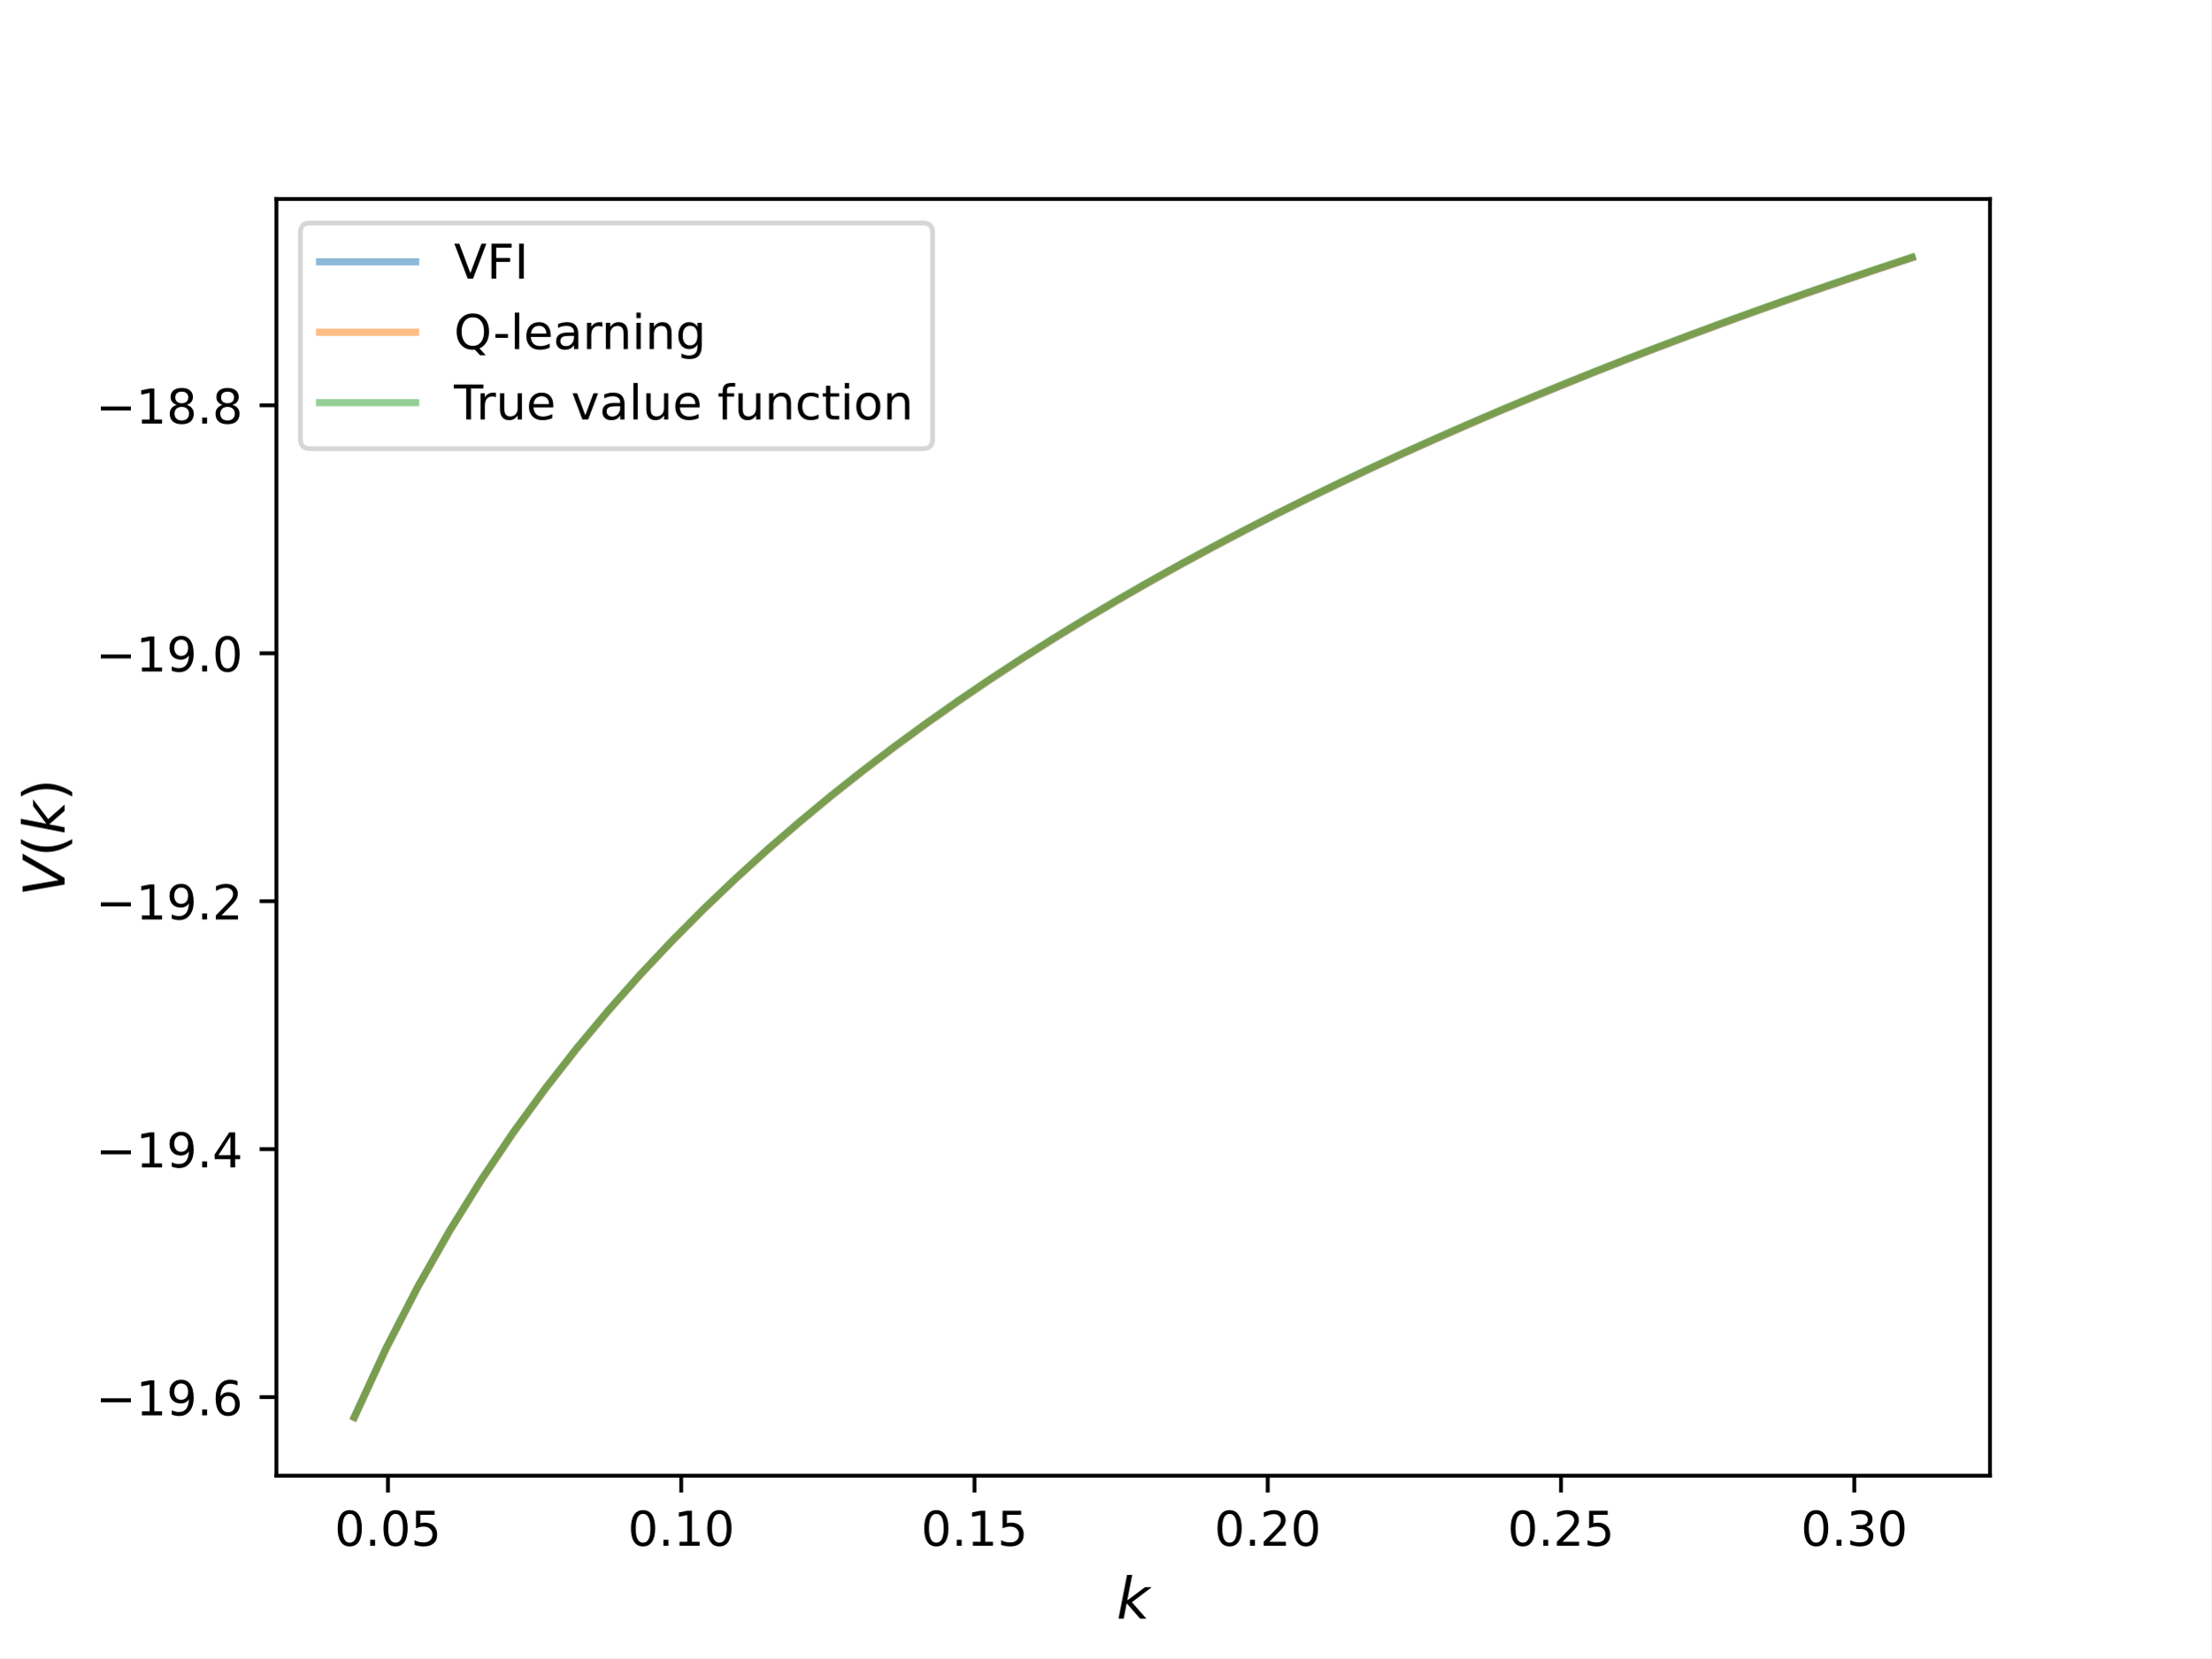
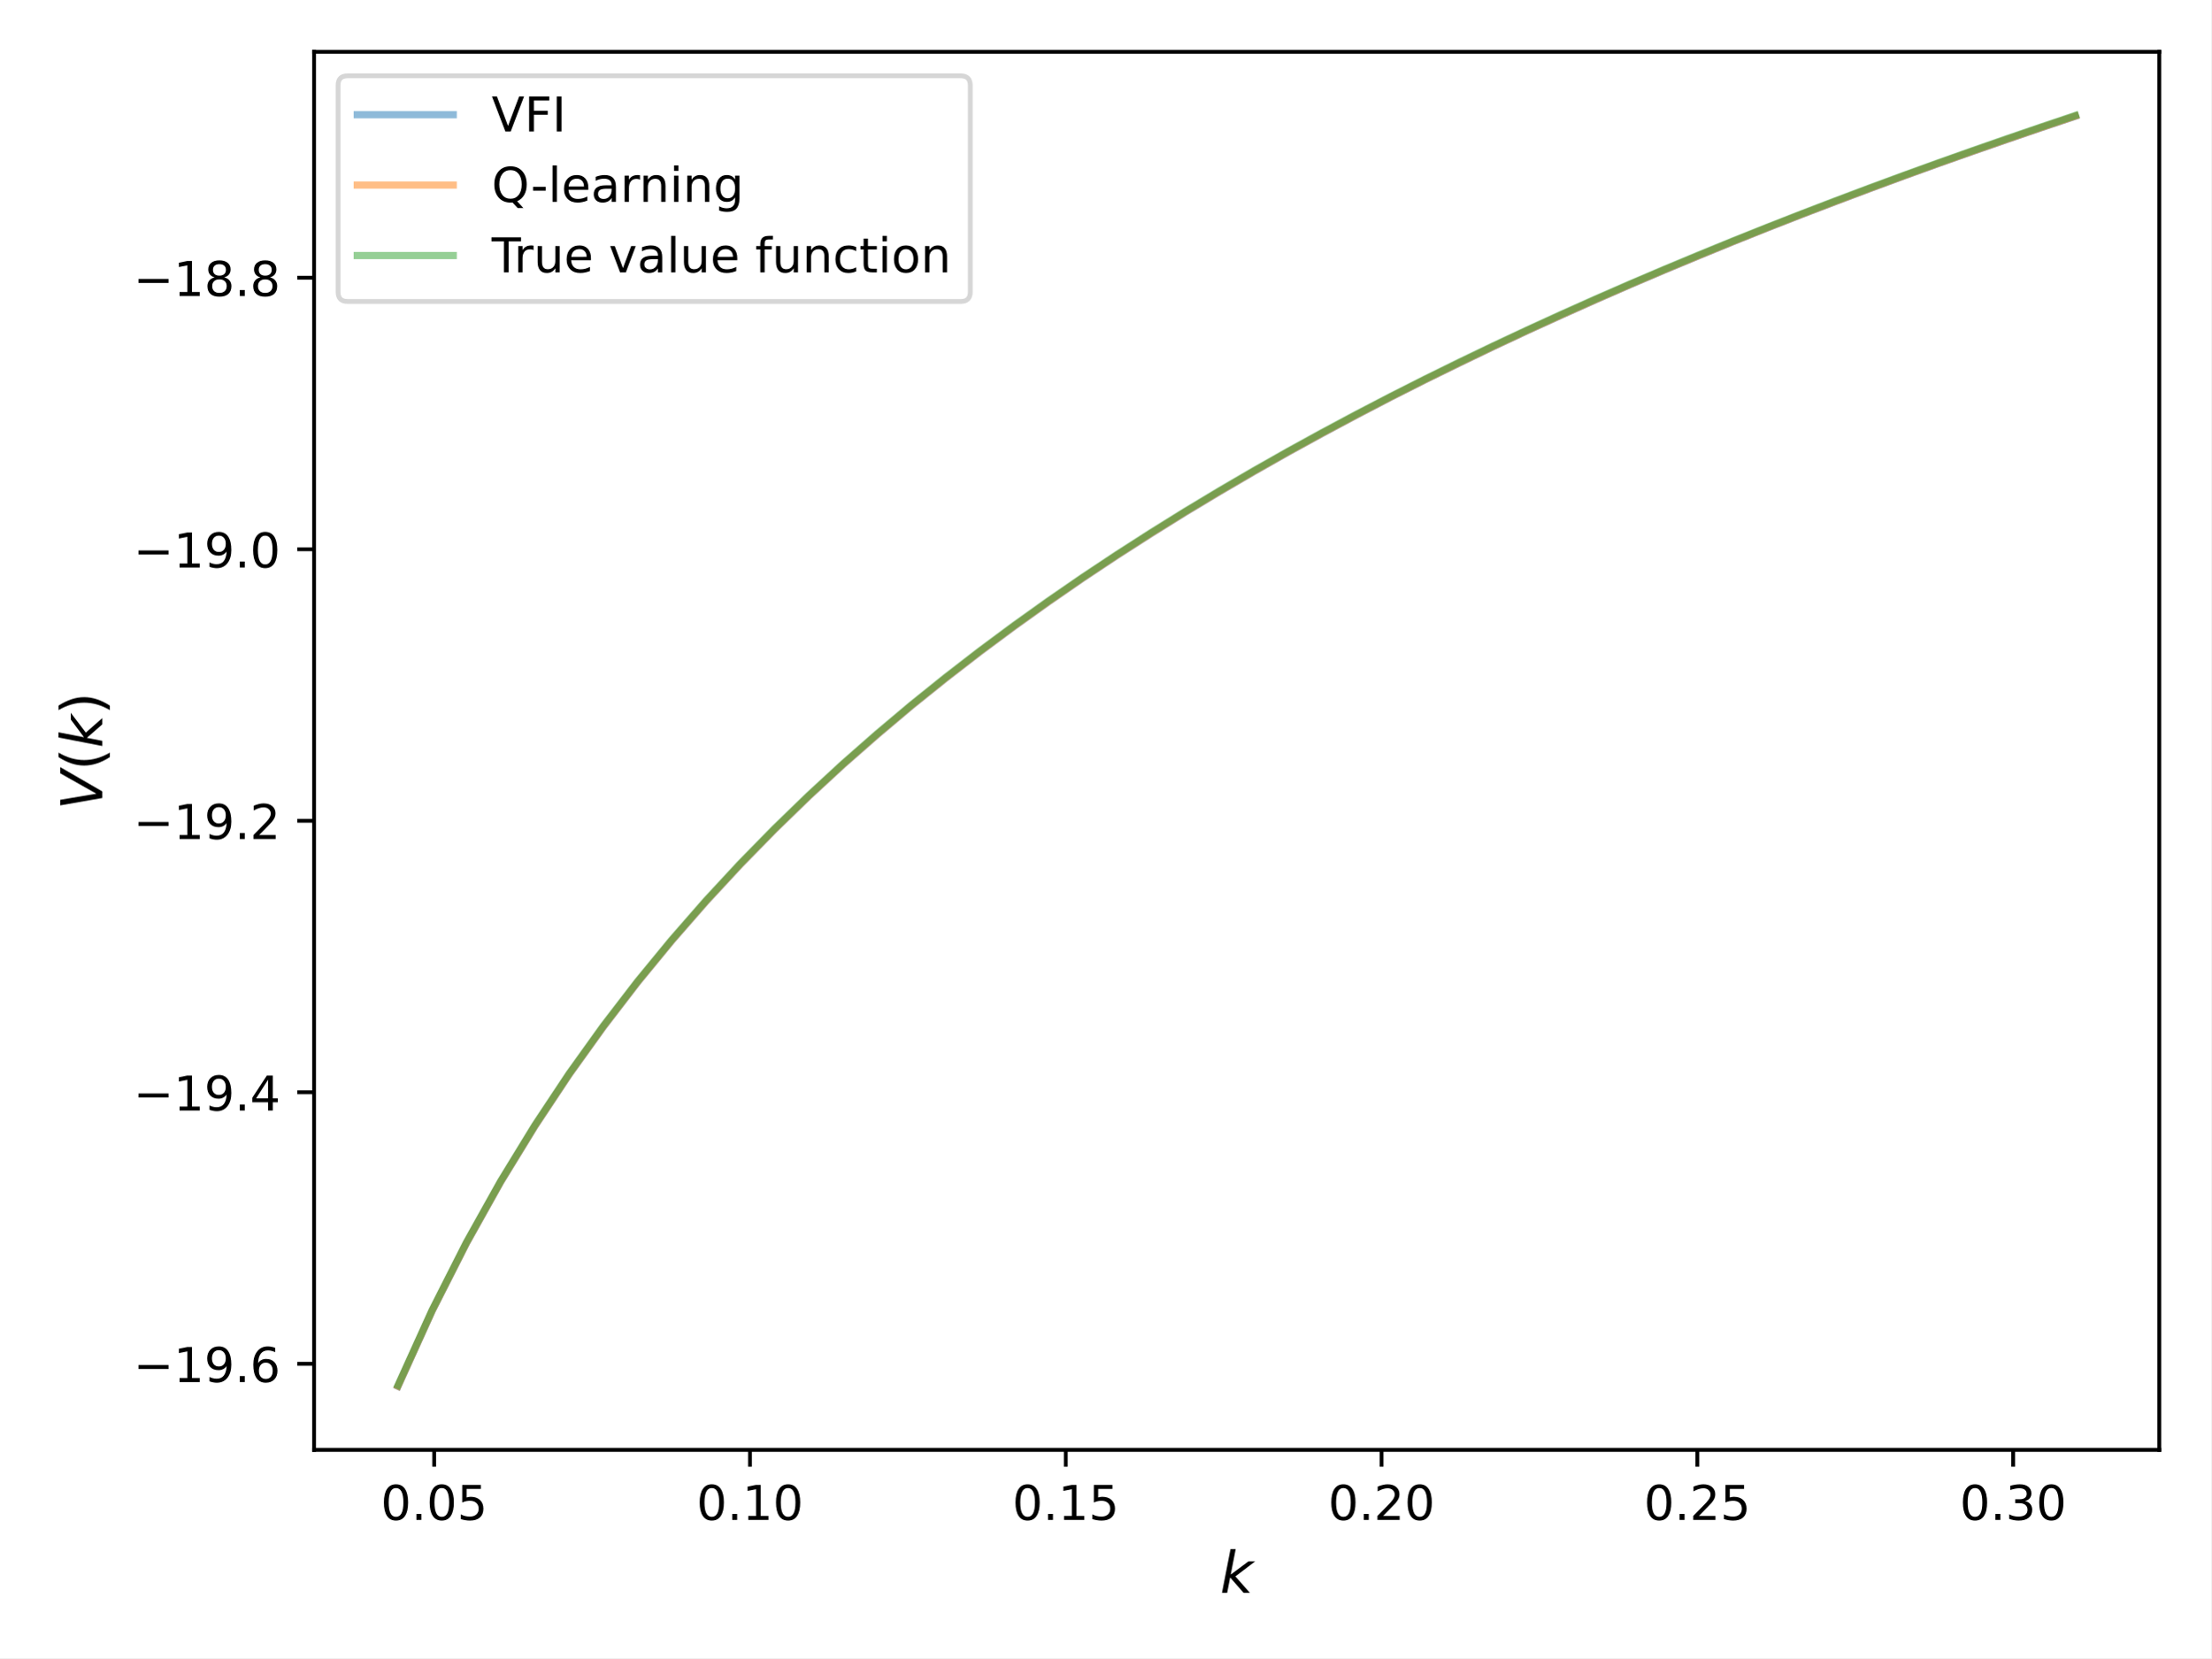
<svg xmlns="http://www.w3.org/2000/svg" xmlns:xlink="http://www.w3.org/1999/xlink" width="460.8pt" height="345.6pt" viewBox="0 0 460.8 345.6" version="1.1">
  <defs>
    <style type="text/css">*{stroke-linejoin: round; stroke-linecap: butt}</style>
  </defs>
  <g id="figure_1">
    <g id="patch_1">
      <path d="M 0 345.6  L 460.8 345.6  L 460.8 0  L 0 0  z " style="fill: #ffffff" />
    </g>
    <g id="axes_1">
      <g id="patch_2">
-         <path d="M 57.6 307.584  L 414.72 307.584  L 414.72 41.472  L 57.6 41.472  z " style="fill: #ffffff" />
+         <path d="M 65.45 302.2  L 450 302.2  L 450 10.8  L 65.45 10.8  z " style="fill: #ffffff" />
      </g>
      <g id="matplotlib.axis_1">
        <g id="xtick_1">
          <g id="line2d_1">
            <defs>
-               <path id="m8e5f30c2d6" d="M 0 0  L 0 3.5  " style="stroke: #000000; stroke-width: 0.8" />
-             </defs>
-             <g>
-               <use xlink:href="#m8e5f30c2d6" x="80.844" y="307.584" style="stroke: #000000; stroke-width: 0.8" />
+               <path id="m238693c9a8" d="M 0 0  L 0 3.5  " style="stroke: #000000; stroke-width: 0.8" />
+             </defs>
+             <g>
+               <use xlink:href="#m238693c9a8" x="90.479" y="302.2" style="stroke: #000000; stroke-width: 0.8" />
            </g>
          </g>
          <g id="text_1">
-             <g transform="translate(69.71098 322.1824) scale(0.1 -0.1)">
+             <g transform="translate(79.34632 316.7984) scale(0.1 -0.1)">
              <defs>
                <path id="DejaVuSans-30" d="M 2034 4250  Q 1547 4250 1301 3770  Q 1056 3291 1056 2328  Q 1056 1369 1301 889  Q 1547 409 2034 409  Q 2525 409 2770 889  Q 3016 1369 3016 2328  Q 3016 3291 2770 3770  Q 2525 4250 2034 4250  z M 2034 4750  Q 2819 4750 3233 4129  Q 3647 3509 3647 2328  Q 3647 1150 3233 529  Q 2819 -91 2034 -91  Q 1250 -91 836 529  Q 422 1150 422 2328  Q 422 3509 836 4129  Q 1250 4750 2034 4750  z " transform="scale(0.015625)" />
                <path id="DejaVuSans-2e" d="M 684 794  L 1344 794  L 1344 0  L 684 0  L 684 794  z " transform="scale(0.015625)" />
                <path id="DejaVuSans-35" d="M 691 4666  L 3169 4666  L 3169 4134  L 1269 4134  L 1269 2991  Q 1406 3038 1543 3061  Q 1681 3084 1819 3084  Q 2600 3084 3056 2656  Q 3513 2228 3513 1497  Q 3513 744 3044 326  Q 2575 -91 1722 -91  Q 1428 -91 1123 -41  Q 819 9 494 109  L 494 744  Q 775 591 1075 516  Q 1375 441 1709 441  Q 2250 441 2565 725  Q 2881 1009 2881 1497  Q 2881 1984 2565 2268  Q 2250 2553 1709 2553  Q 1456 2553 1204 2497  Q 953 2441 691 2322  L 691 4666  z " transform="scale(0.015625)" />
              </defs>
              <use xlink:href="#DejaVuSans-30" />
              <use xlink:href="#DejaVuSans-2e" x="63.623" />
              <use xlink:href="#DejaVuSans-30" x="95.41" />
              <use xlink:href="#DejaVuSans-35" x="159.033" />
            </g>
          </g>
        </g>
        <g id="xtick_2">
          <g id="line2d_2">
            <g>
-               <use xlink:href="#m8e5f30c2d6" x="141.964" y="307.584" style="stroke: #000000; stroke-width: 0.8" />
+               <use xlink:href="#m238693c9a8" x="156.294" y="302.2" style="stroke: #000000; stroke-width: 0.8" />
            </g>
          </g>
          <g id="text_2">
-             <g transform="translate(130.8311 322.1824) scale(0.1 -0.1)">
+             <g transform="translate(145.1611 316.7984) scale(0.1 -0.1)">
              <defs>
                <path id="DejaVuSans-31" d="M 794 531  L 1825 531  L 1825 4091  L 703 3866  L 703 4441  L 1819 4666  L 2450 4666  L 2450 531  L 3481 531  L 3481 0  L 794 0  L 794 531  z " transform="scale(0.015625)" />
              </defs>
              <use xlink:href="#DejaVuSans-30" />
              <use xlink:href="#DejaVuSans-2e" x="63.623" />
              <use xlink:href="#DejaVuSans-31" x="95.41" />
              <use xlink:href="#DejaVuSans-30" x="159.033" />
            </g>
          </g>
        </g>
        <g id="xtick_3">
          <g id="line2d_3">
            <g>
-               <use xlink:href="#m8e5f30c2d6" x="203.084" y="307.584" style="stroke: #000000; stroke-width: 0.8" />
+               <use xlink:href="#m238693c9a8" x="222.109" y="302.2" style="stroke: #000000; stroke-width: 0.8" />
            </g>
          </g>
          <g id="text_3">
-             <g transform="translate(191.9513 322.1824) scale(0.1 -0.1)">
+             <g transform="translate(210.9758 316.7984) scale(0.1 -0.1)">
              <use xlink:href="#DejaVuSans-30" />
              <use xlink:href="#DejaVuSans-2e" x="63.623" />
              <use xlink:href="#DejaVuSans-31" x="95.41" />
              <use xlink:href="#DejaVuSans-35" x="159.033" />
            </g>
          </g>
        </g>
        <g id="xtick_4">
          <g id="line2d_4">
            <g>
-               <use xlink:href="#m8e5f30c2d6" x="264.204" y="307.584" style="stroke: #000000; stroke-width: 0.8" />
+               <use xlink:href="#m238693c9a8" x="287.923" y="302.2" style="stroke: #000000; stroke-width: 0.8" />
            </g>
          </g>
          <g id="text_4">
-             <g transform="translate(253.0715 322.1824) scale(0.1 -0.1)">
+             <g transform="translate(276.7905 316.7984) scale(0.1 -0.1)">
              <defs>
                <path id="DejaVuSans-32" d="M 1228 531  L 3431 531  L 3431 0  L 469 0  L 469 531  Q 828 903 1448 1529  Q 2069 2156 2228 2338  Q 2531 2678 2651 2914  Q 2772 3150 2772 3378  Q 2772 3750 2511 3984  Q 2250 4219 1831 4219  Q 1534 4219 1204 4116  Q 875 4013 500 3803  L 500 4441  Q 881 4594 1212 4672  Q 1544 4750 1819 4750  Q 2544 4750 2975 4387  Q 3406 4025 3406 3419  Q 3406 3131 3298 2873  Q 3191 2616 2906 2266  Q 2828 2175 2409 1742  Q 1991 1309 1228 531  z " transform="scale(0.015625)" />
              </defs>
              <use xlink:href="#DejaVuSans-30" />
              <use xlink:href="#DejaVuSans-2e" x="63.623" />
              <use xlink:href="#DejaVuSans-32" x="95.41" />
              <use xlink:href="#DejaVuSans-30" x="159.033" />
            </g>
          </g>
        </g>
        <g id="xtick_5">
          <g id="line2d_5">
            <g>
-               <use xlink:href="#m8e5f30c2d6" x="325.324" y="307.584" style="stroke: #000000; stroke-width: 0.8" />
+               <use xlink:href="#m238693c9a8" x="353.738" y="302.2" style="stroke: #000000; stroke-width: 0.8" />
            </g>
          </g>
          <g id="text_5">
-             <g transform="translate(314.1916 322.1824) scale(0.1 -0.1)">
+             <g transform="translate(342.6053 316.7984) scale(0.1 -0.1)">
              <use xlink:href="#DejaVuSans-30" />
              <use xlink:href="#DejaVuSans-2e" x="63.623" />
              <use xlink:href="#DejaVuSans-32" x="95.41" />
              <use xlink:href="#DejaVuSans-35" x="159.033" />
            </g>
          </g>
        </g>
        <g id="xtick_6">
          <g id="line2d_6">
            <g>
-               <use xlink:href="#m8e5f30c2d6" x="386.445" y="307.584" style="stroke: #000000; stroke-width: 0.8" />
+               <use xlink:href="#m238693c9a8" x="419.553" y="302.2" style="stroke: #000000; stroke-width: 0.8" />
            </g>
          </g>
          <g id="text_6">
-             <g transform="translate(375.3118 322.1824) scale(0.1 -0.1)">
+             <g transform="translate(408.42 316.7984) scale(0.1 -0.1)">
              <defs>
                <path id="DejaVuSans-33" d="M 2597 2516  Q 3050 2419 3304 2112  Q 3559 1806 3559 1356  Q 3559 666 3084 287  Q 2609 -91 1734 -91  Q 1441 -91 1130 -33  Q 819 25 488 141  L 488 750  Q 750 597 1062 519  Q 1375 441 1716 441  Q 2309 441 2620 675  Q 2931 909 2931 1356  Q 2931 1769 2642 2001  Q 2353 2234 1838 2234  L 1294 2234  L 1294 2753  L 1863 2753  Q 2328 2753 2575 2939  Q 2822 3125 2822 3475  Q 2822 3834 2567 4026  Q 2313 4219 1838 4219  Q 1578 4219 1281 4162  Q 984 4106 628 3988  L 628 4550  Q 988 4650 1302 4700  Q 1616 4750 1894 4750  Q 2613 4750 3031 4423  Q 3450 4097 3450 3541  Q 3450 3153 3228 2886  Q 3006 2619 2597 2516  z " transform="scale(0.015625)" />
              </defs>
              <use xlink:href="#DejaVuSans-30" />
              <use xlink:href="#DejaVuSans-2e" x="63.623" />
              <use xlink:href="#DejaVuSans-33" x="95.41" />
              <use xlink:href="#DejaVuSans-30" x="159.033" />
            </g>
          </g>
        </g>
        <g id="text_7">
-           <g transform="translate(232.68 337.3802) scale(0.12 -0.12)">
+           <g transform="translate(254.245 331.9962) scale(0.12 -0.12)">
            <defs>
              <path id="DejaVuSans-Oblique-6b" d="M 1172 4863  L 1747 4863  L 1197 2028  L 3169 3500  L 3916 3500  L 1716 1825  L 3322 0  L 2625 0  L 1131 1709  L 800 0  L 225 0  L 1172 4863  z " transform="scale(0.015625)" />
            </defs>
            <use xlink:href="#DejaVuSans-Oblique-6b" transform="translate(0 0.015625)" />
          </g>
        </g>
      </g>
      <g id="matplotlib.axis_2">
        <g id="ytick_1">
          <g id="line2d_7">
            <defs>
-               <path id="m1103106374" d="M 0 0  L -3.5 0  " style="stroke: #000000; stroke-width: 0.8" />
-             </defs>
-             <g>
-               <use xlink:href="#m1103106374" x="57.6" y="291.205" style="stroke: #000000; stroke-width: 0.8" />
+               <path id="meb000b54c4" d="M 0 0  L -3.5 0  " style="stroke: #000000; stroke-width: 0.8" />
+             </defs>
+             <g>
+               <use xlink:href="#meb000b54c4" x="65.45" y="284.264" style="stroke: #000000; stroke-width: 0.8" />
            </g>
          </g>
          <g id="text_8">
-             <g transform="translate(19.95469 295.0042) scale(0.1 -0.1)">
+             <g transform="translate(27.80469 288.0637) scale(0.1 -0.1)">
              <defs>
                <path id="DejaVuSans-2212" d="M 678 2272  L 4684 2272  L 4684 1741  L 678 1741  L 678 2272  z " transform="scale(0.015625)" />
                <path id="DejaVuSans-39" d="M 703 97  L 703 672  Q 941 559 1184 500  Q 1428 441 1663 441  Q 2288 441 2617 861  Q 2947 1281 2994 2138  Q 2813 1869 2534 1725  Q 2256 1581 1919 1581  Q 1219 1581 811 2004  Q 403 2428 403 3163  Q 403 3881 828 4315  Q 1253 4750 1959 4750  Q 2769 4750 3195 4129  Q 3622 3509 3622 2328  Q 3622 1225 3098 567  Q 2575 -91 1691 -91  Q 1453 -91 1209 -44  Q 966 3 703 97  z M 1959 2075  Q 2384 2075 2632 2365  Q 2881 2656 2881 3163  Q 2881 3666 2632 3958  Q 2384 4250 1959 4250  Q 1534 4250 1286 3958  Q 1038 3666 1038 3163  Q 1038 2656 1286 2365  Q 1534 2075 1959 2075  z " transform="scale(0.015625)" />
                <path id="DejaVuSans-36" d="M 2113 2584  Q 1688 2584 1439 2293  Q 1191 2003 1191 1497  Q 1191 994 1439 701  Q 1688 409 2113 409  Q 2538 409 2786 701  Q 3034 994 3034 1497  Q 3034 2003 2786 2293  Q 2538 2584 2113 2584  z M 3366 4563  L 3366 3988  Q 3128 4100 2886 4159  Q 2644 4219 2406 4219  Q 1781 4219 1451 3797  Q 1122 3375 1075 2522  Q 1259 2794 1537 2939  Q 1816 3084 2150 3084  Q 2853 3084 3261 2657  Q 3669 2231 3669 1497  Q 3669 778 3244 343  Q 2819 -91 2113 -91  Q 1303 -91 875 529  Q 447 1150 447 2328  Q 447 3434 972 4092  Q 1497 4750 2381 4750  Q 2619 4750 2861 4703  Q 3103 4656 3366 4563  z " transform="scale(0.015625)" />
              </defs>
              <use xlink:href="#DejaVuSans-2212" />
              <use xlink:href="#DejaVuSans-31" x="83.789" />
              <use xlink:href="#DejaVuSans-39" x="147.412" />
              <use xlink:href="#DejaVuSans-2e" x="211.035" />
              <use xlink:href="#DejaVuSans-36" x="242.822" />
            </g>
          </g>
        </g>
        <g id="ytick_2">
          <g id="line2d_8">
            <g>
-               <use xlink:href="#m1103106374" x="57.6" y="239.522" style="stroke: #000000; stroke-width: 0.8" />
+               <use xlink:href="#meb000b54c4" x="65.45" y="227.67" style="stroke: #000000; stroke-width: 0.8" />
            </g>
          </g>
          <g id="text_9">
-             <g transform="translate(19.95469 243.3212) scale(0.1 -0.1)">
+             <g transform="translate(27.80469 231.4694) scale(0.1 -0.1)">
              <defs>
                <path id="DejaVuSans-34" d="M 2419 4116  L 825 1625  L 2419 1625  L 2419 4116  z M 2253 4666  L 3047 4666  L 3047 1625  L 3713 1625  L 3713 1100  L 3047 1100  L 3047 0  L 2419 0  L 2419 1100  L 313 1100  L 313 1709  L 2253 4666  z " transform="scale(0.015625)" />
              </defs>
              <use xlink:href="#DejaVuSans-2212" />
              <use xlink:href="#DejaVuSans-31" x="83.789" />
              <use xlink:href="#DejaVuSans-39" x="147.412" />
              <use xlink:href="#DejaVuSans-2e" x="211.035" />
              <use xlink:href="#DejaVuSans-34" x="242.822" />
            </g>
          </g>
        </g>
        <g id="ytick_3">
          <g id="line2d_9">
            <g>
-               <use xlink:href="#m1103106374" x="57.6" y="187.839" style="stroke: #000000; stroke-width: 0.8" />
+               <use xlink:href="#meb000b54c4" x="65.45" y="171.076" style="stroke: #000000; stroke-width: 0.8" />
            </g>
          </g>
          <g id="text_10">
-             <g transform="translate(19.95469 191.6382) scale(0.1 -0.1)">
+             <g transform="translate(27.80469 174.8751) scale(0.1 -0.1)">
              <use xlink:href="#DejaVuSans-2212" />
              <use xlink:href="#DejaVuSans-31" x="83.789" />
              <use xlink:href="#DejaVuSans-39" x="147.412" />
              <use xlink:href="#DejaVuSans-2e" x="211.035" />
              <use xlink:href="#DejaVuSans-32" x="242.822" />
            </g>
          </g>
        </g>
        <g id="ytick_4">
          <g id="line2d_10">
            <g>
-               <use xlink:href="#m1103106374" x="57.6" y="136.156" style="stroke: #000000; stroke-width: 0.8" />
+               <use xlink:href="#meb000b54c4" x="65.45" y="114.482" style="stroke: #000000; stroke-width: 0.8" />
            </g>
          </g>
          <g id="text_11">
-             <g transform="translate(19.95469 139.9552) scale(0.1 -0.1)">
+             <g transform="translate(27.80469 118.2808) scale(0.1 -0.1)">
              <use xlink:href="#DejaVuSans-2212" />
              <use xlink:href="#DejaVuSans-31" x="83.789" />
              <use xlink:href="#DejaVuSans-39" x="147.412" />
              <use xlink:href="#DejaVuSans-2e" x="211.035" />
              <use xlink:href="#DejaVuSans-30" x="242.822" />
            </g>
          </g>
        </g>
        <g id="ytick_5">
          <g id="line2d_11">
            <g>
-               <use xlink:href="#m1103106374" x="57.6" y="84.473" style="stroke: #000000; stroke-width: 0.8" />
+               <use xlink:href="#meb000b54c4" x="65.45" y="57.887" style="stroke: #000000; stroke-width: 0.8" />
            </g>
          </g>
          <g id="text_12">
-             <g transform="translate(19.95469 88.27219) scale(0.1 -0.1)">
+             <g transform="translate(27.80469 61.68647) scale(0.1 -0.1)">
              <defs>
                <path id="DejaVuSans-38" d="M 2034 2216  Q 1584 2216 1326 1975  Q 1069 1734 1069 1313  Q 1069 891 1326 650  Q 1584 409 2034 409  Q 2484 409 2743 651  Q 3003 894 3003 1313  Q 3003 1734 2745 1975  Q 2488 2216 2034 2216  z M 1403 2484  Q 997 2584 770 2862  Q 544 3141 544 3541  Q 544 4100 942 4425  Q 1341 4750 2034 4750  Q 2731 4750 3128 4425  Q 3525 4100 3525 3541  Q 3525 3141 3298 2862  Q 3072 2584 2669 2484  Q 3125 2378 3379 2068  Q 3634 1759 3634 1313  Q 3634 634 3220 271  Q 2806 -91 2034 -91  Q 1263 -91 848 271  Q 434 634 434 1313  Q 434 1759 690 2068  Q 947 2378 1403 2484  z M 1172 3481  Q 1172 3119 1398 2916  Q 1625 2713 2034 2713  Q 2441 2713 2670 2916  Q 2900 3119 2900 3481  Q 2900 3844 2670 4047  Q 2441 4250 2034 4250  Q 1625 4250 1398 4047  Q 1172 3844 1172 3481  z " transform="scale(0.015625)" />
              </defs>
              <use xlink:href="#DejaVuSans-2212" />
              <use xlink:href="#DejaVuSans-31" x="83.789" />
              <use xlink:href="#DejaVuSans-38" x="147.412" />
              <use xlink:href="#DejaVuSans-2e" x="211.035" />
              <use xlink:href="#DejaVuSans-38" x="242.822" />
            </g>
          </g>
        </g>
        <g id="text_13">
-           <g transform="translate(13.45906 186.828) rotate(-90) scale(0.12 -0.12)">
+           <g transform="translate(21.30906 168.8) rotate(-90) scale(0.12 -0.12)">
            <defs>
              <path id="DejaVuSans-Oblique-56" d="M 1319 0  L 500 4666  L 1119 4666  L 1797 653  L 4063 4666  L 4750 4666  L 2053 0  L 1319 0  z " transform="scale(0.015625)" />
              <path id="DejaVuSans-28" d="M 1984 4856  Q 1566 4138 1362 3434  Q 1159 2731 1159 2009  Q 1159 1288 1364 580  Q 1569 -128 1984 -844  L 1484 -844  Q 1016 -109 783 600  Q 550 1309 550 2009  Q 550 2706 781 3412  Q 1013 4119 1484 4856  L 1984 4856  z " transform="scale(0.015625)" />
              <path id="DejaVuSans-29" d="M 513 4856  L 1013 4856  Q 1481 4119 1714 3412  Q 1947 2706 1947 2009  Q 1947 1309 1714 600  Q 1481 -109 1013 -844  L 513 -844  Q 928 -128 1133 580  Q 1338 1288 1338 2009  Q 1338 2731 1133 3434  Q 928 4138 513 4856  z " transform="scale(0.015625)" />
            </defs>
            <use xlink:href="#DejaVuSans-Oblique-56" transform="translate(0 0.015625)" />
            <use xlink:href="#DejaVuSans-28" transform="translate(68.4082 0.015625)" />
            <use xlink:href="#DejaVuSans-Oblique-6b" transform="translate(107.4219 0.015625)" />
            <use xlink:href="#DejaVuSans-29" transform="translate(165.332 0.015625)" />
          </g>
        </g>
      </g>
      <g id="line2d_12">
-         <path d="M 73.833 295.488  L 80.458 281.109  L 87.084 268.252  L 93.71 256.589  L 100.335 245.952  L 106.961 236.129  L 113.586 227.053  L 120.212 218.566  L 126.838 210.638  L 133.463 203.181  L 140.089 196.151  L 146.714 189.493  L 153.34 183.165  L 159.966 177.145  L 166.591 171.434  L 173.217 165.934  L 179.842 160.701  L 186.468 155.662  L 193.094 150.822  L 199.719 146.166  L 206.345 141.66  L 212.97 137.334  L 219.596 133.157  L 226.222 129.096  L 232.847 125.182  L 239.473 121.376  L 246.098 117.677  L 252.724 114.1  L 259.35 110.613  L 265.975 107.214  L 272.601 103.919  L 279.226 100.722  L 285.852 97.581  L 292.478 94.524  L 299.103 91.551  L 305.729 88.634  L 312.354 85.781  L 318.98 83.002  L 325.606 80.289  L 332.231 77.613  L 338.857 75.002  L 345.482 72.452  L 352.108 69.961  L 358.734 67.504  L 365.359 65.095  L 371.985 62.738  L 378.61 60.432  L 385.236 58.17  L 391.862 55.933  L 398.487 53.741  " clip-path="url(#p84bd88f7b1)" style="fill: none; stroke: #1f77b4; stroke-opacity: 0.5; stroke-width: 1.5; stroke-linecap: square" />
+         <path d="M 82.93 288.955  L 90.064 273.209  L 97.199 259.13  L 104.333 246.359  L 111.468 234.711  L 118.602 223.955  L 125.737 214.016  L 132.871 204.723  L 140.006 196.042  L 147.14 187.876  L 154.275 180.178  L 161.409 172.888  L 168.544 165.957  L 175.678 159.365  L 182.813 153.112  L 189.947 147.09  L 197.082 141.359  L 204.216 135.841  L 211.351 130.541  L 218.485 125.443  L 225.62 120.508  L 232.754 115.771  L 239.889 111.198  L 247.023 106.75  L 254.158 102.465  L 261.292 98.297  L 268.427 94.246  L 275.561 90.33  L 282.696 86.511  L 289.83 82.789  L 296.965 79.181  L 304.099 75.68  L 311.234 72.24  L 318.368 68.893  L 325.503 65.638  L 332.637 62.444  L 339.772 59.32  L 346.906 56.277  L 354.041 53.305  L 361.175 50.375  L 368.31 47.516  L 375.444 44.724  L 382.579 41.996  L 389.713 39.306  L 396.848 36.667  L 403.982 34.087  L 411.117 31.562  L 418.251 29.085  L 425.386 26.635  L 432.52 24.235  " clip-path="url(#pb990e8d2d7)" style="fill: none; stroke: #1f77b4; stroke-opacity: 0.5; stroke-width: 1.5; stroke-linecap: square" />
      </g>
      <g id="line2d_13">
-         <path d="M 73.833 295.445  L 80.458 281.066  L 87.084 268.209  L 93.71 256.546  L 100.335 245.909  L 106.961 236.087  L 113.586 227.005  L 120.212 218.518  L 126.838 210.593  L 133.463 203.136  L 140.089 196.106  L 146.714 189.448  L 153.34 183.12  L 159.966 177.1  L 166.591 171.389  L 173.217 165.889  L 179.842 160.656  L 186.468 155.612  L 193.094 150.774  L 199.719 146.119  L 206.345 141.612  L 212.97 137.286  L 219.596 133.107  L 226.222 129.046  L 232.847 125.132  L 239.473 121.326  L 246.098 117.63  L 252.724 114.053  L 259.35 110.565  L 265.975 107.169  L 272.601 103.874  L 279.226 100.677  L 285.852 97.536  L 292.478 94.479  L 299.103 91.506  L 305.729 88.589  L 312.354 85.736  L 318.98 82.957  L 325.606 80.246  L 332.231 77.57  L 338.857 74.959  L 345.482 72.409  L 352.108 69.918  L 358.734 67.461  L 365.359 65.052  L 371.985 62.695  L 378.61 60.389  L 385.236 58.127  L 391.862 55.89  L 398.487 53.698  " clip-path="url(#p84bd88f7b1)" style="fill: none; stroke: #ff7f0e; stroke-opacity: 0.5; stroke-width: 1.5; stroke-linecap: square" />
+         <path d="M 82.93 288.908  L 90.064 273.162  L 97.199 259.083  L 104.333 246.312  L 111.468 234.665  L 118.602 223.908  L 125.737 213.964  L 132.871 204.671  L 140.006 195.992  L 147.14 187.827  L 154.275 180.129  L 161.409 172.838  L 168.544 165.908  L 175.678 159.316  L 182.813 153.063  L 189.947 147.04  L 197.082 141.31  L 204.216 135.787  L 211.351 130.489  L 218.485 125.391  L 225.62 120.456  L 232.754 115.719  L 239.889 111.143  L 247.023 106.696  L 254.158 102.41  L 261.292 98.242  L 268.427 94.195  L 275.561 90.278  L 282.696 86.459  L 289.83 82.74  L 296.965 79.132  L 304.099 75.631  L 311.234 72.191  L 318.368 68.844  L 325.503 65.589  L 332.637 62.395  L 339.772 59.271  L 346.906 56.227  L 354.041 53.259  L 361.175 50.329  L 368.31 47.469  L 375.444 44.677  L 382.579 41.95  L 389.713 39.259  L 396.848 36.621  L 403.982 34.04  L 411.117 31.515  L 418.251 29.038  L 425.386 26.588  L 432.52 24.188  " clip-path="url(#pb990e8d2d7)" style="fill: none; stroke: #ff7f0e; stroke-opacity: 0.5; stroke-width: 1.5; stroke-linecap: square" />
      </g>
      <g id="line2d_14">
-         <path d="M 73.833 295.289  L 80.458 280.94  L 87.084 268.078  L 93.71 256.424  L 100.335 245.77  L 106.961 235.958  L 113.586 226.865  L 120.212 218.392  L 126.838 210.46  L 133.463 203.005  L 140.089 195.972  L 146.714 189.315  L 153.34 182.998  L 159.966 176.986  L 166.591 171.252  L 173.217 165.77  L 179.842 160.521  L 186.468 155.484  L 193.094 150.644  L 199.719 145.985  L 206.345 141.495  L 212.97 137.161  L 219.596 132.973  L 226.222 128.922  L 232.847 124.999  L 239.473 121.196  L 246.098 117.507  L 252.724 113.923  L 259.35 110.44  L 265.975 107.052  L 272.601 103.754  L 279.226 100.541  L 285.852 97.409  L 292.478 94.355  L 299.103 91.373  L 305.729 88.462  L 312.354 85.617  L 318.98 82.836  L 325.606 80.115  L 332.231 77.453  L 338.857 74.847  L 345.482 72.295  L 352.108 69.794  L 358.734 67.342  L 365.359 64.938  L 371.985 62.579  L 378.61 60.264  L 385.236 57.992  L 391.862 55.76  L 398.487 53.568  " clip-path="url(#p84bd88f7b1)" style="fill: none; stroke: #2ca02c; stroke-opacity: 0.5; stroke-width: 1.5; stroke-linecap: square" />
+         <path d="M 82.93 288.736  L 90.064 273.024  L 97.199 258.94  L 104.333 246.178  L 111.468 234.512  L 118.602 223.767  L 125.737 213.81  L 132.871 204.532  L 140.006 195.847  L 147.14 187.683  L 154.275 179.981  L 161.409 172.692  L 168.544 165.774  L 175.678 159.191  L 182.813 152.912  L 189.947 146.91  L 197.082 141.162  L 204.216 135.647  L 211.351 130.346  L 218.485 125.245  L 225.62 120.328  L 232.754 115.582  L 239.889 110.997  L 247.023 106.561  L 254.158 102.265  L 261.292 98.101  L 268.427 94.06  L 275.561 90.136  L 282.696 86.322  L 289.83 82.612  L 296.965 79  L 304.099 75.482  L 311.234 72.053  L 318.368 68.708  L 325.503 65.443  L 332.637 62.255  L 339.772 59.14  L 346.906 56.094  L 354.041 53.116  L 361.175 50.201  L 368.31 47.347  L 375.444 44.552  L 382.579 41.813  L 389.713 39.128  L 396.848 36.495  L 403.982 33.913  L 411.117 31.378  L 418.251 28.89  L 425.386 26.446  L 432.52 24.045  " clip-path="url(#pb990e8d2d7)" style="fill: none; stroke: #2ca02c; stroke-opacity: 0.5; stroke-width: 1.5; stroke-linecap: square" />
      </g>
      <g id="patch_3">
-         <path d="M 57.6 307.584  L 57.6 41.472  " style="fill: none; stroke: #000000; stroke-width: 0.8; stroke-linejoin: miter; stroke-linecap: square" />
+         <path d="M 65.45 302.2  L 65.45 10.8  " style="fill: none; stroke: #000000; stroke-width: 0.8; stroke-linejoin: miter; stroke-linecap: square" />
      </g>
      <g id="patch_4">
-         <path d="M 414.72 307.584  L 414.72 41.472  " style="fill: none; stroke: #000000; stroke-width: 0.8; stroke-linejoin: miter; stroke-linecap: square" />
+         <path d="M 450 302.2  L 450 10.8  " style="fill: none; stroke: #000000; stroke-width: 0.8; stroke-linejoin: miter; stroke-linecap: square" />
      </g>
      <g id="patch_5">
-         <path d="M 57.6 307.584  L 414.72 307.584  " style="fill: none; stroke: #000000; stroke-width: 0.8; stroke-linejoin: miter; stroke-linecap: square" />
+         <path d="M 65.45 302.2  L 450 302.2  " style="fill: none; stroke: #000000; stroke-width: 0.8; stroke-linejoin: miter; stroke-linecap: square" />
      </g>
      <g id="patch_6">
-         <path d="M 57.6 41.472  L 414.72 41.472  " style="fill: none; stroke: #000000; stroke-width: 0.8; stroke-linejoin: miter; stroke-linecap: square" />
+         <path d="M 65.45 10.8  L 450 10.8  " style="fill: none; stroke: #000000; stroke-width: 0.8; stroke-linejoin: miter; stroke-linecap: square" />
      </g>
      <g id="legend_1">
        <g id="patch_7">
-           <path d="M 64.6 93.506  L 192.355 93.506  Q 194.355 93.506 194.355 91.506  L 194.355 48.472  Q 194.355 46.472 192.355 46.472  L 64.6 46.472  Q 62.6 46.472 62.6 48.472  L 62.6 91.506  Q 62.6 93.506 64.6 93.506  z " style="fill: #ffffff; opacity: 0.8; stroke: #cccccc; stroke-linejoin: miter" />
+           <path d="M 72.45 62.834  L 200.205 62.834  Q 202.205 62.834 202.205 60.834  L 202.205 17.8  Q 202.205 15.8 200.205 15.8  L 72.45 15.8  Q 70.45 15.8 70.45 17.8  L 70.45 60.834  Q 70.45 62.834 72.45 62.834  z " style="fill: #ffffff; opacity: 0.8; stroke: #cccccc; stroke-linejoin: miter" />
        </g>
        <g id="line2d_15">
-           <path d="M 66.6 54.57  L 76.6 54.57  L 86.6 54.57  " style="fill: none; stroke: #1f77b4; stroke-opacity: 0.5; stroke-width: 1.5; stroke-linecap: square" />
+           <path d="M 74.45 23.898  L 84.45 23.898  L 94.45 23.898  " style="fill: none; stroke: #1f77b4; stroke-opacity: 0.5; stroke-width: 1.5; stroke-linecap: square" />
        </g>
        <g id="text_14">
-           <g transform="translate(94.6 58.07044) scale(0.1 -0.1)">
+           <g transform="translate(102.45 27.39844) scale(0.1 -0.1)">
            <defs>
              <path id="DejaVuSans-56" d="M 1831 0  L 50 4666  L 709 4666  L 2188 738  L 3669 4666  L 4325 4666  L 2547 0  L 1831 0  z " transform="scale(0.015625)" />
              <path id="DejaVuSans-46" d="M 628 4666  L 3309 4666  L 3309 4134  L 1259 4134  L 1259 2759  L 3109 2759  L 3109 2228  L 1259 2228  L 1259 0  L 628 0  L 628 4666  z " transform="scale(0.015625)" />
              <path id="DejaVuSans-49" d="M 628 4666  L 1259 4666  L 1259 0  L 628 0  L 628 4666  z " transform="scale(0.015625)" />
            </defs>
            <use xlink:href="#DejaVuSans-56" />
            <use xlink:href="#DejaVuSans-46" x="68.408" />
            <use xlink:href="#DejaVuSans-49" x="125.928" />
          </g>
        </g>
        <g id="line2d_16">
-           <path d="M 66.6 69.249  L 76.6 69.249  L 86.6 69.249  " style="fill: none; stroke: #ff7f0e; stroke-opacity: 0.5; stroke-width: 1.5; stroke-linecap: square" />
+           <path d="M 74.45 38.577  L 84.45 38.577  L 94.45 38.577  " style="fill: none; stroke: #ff7f0e; stroke-opacity: 0.5; stroke-width: 1.5; stroke-linecap: square" />
        </g>
        <g id="text_15">
-           <g transform="translate(94.6 72.74856) scale(0.1 -0.1)">
+           <g transform="translate(102.45 42.07656) scale(0.1 -0.1)">
            <defs>
              <path id="DejaVuSans-51" d="M 2522 4238  Q 1834 4238 1429 3725  Q 1025 3213 1025 2328  Q 1025 1447 1429 934  Q 1834 422 2522 422  Q 3209 422 3611 934  Q 4013 1447 4013 2328  Q 4013 3213 3611 3725  Q 3209 4238 2522 4238  z M 3406 84  L 4238 -825  L 3475 -825  L 2784 -78  Q 2681 -84 2626 -87  Q 2572 -91 2522 -91  Q 1538 -91 948 567  Q 359 1225 359 2328  Q 359 3434 948 4092  Q 1538 4750 2522 4750  Q 3503 4750 4090 4092  Q 4678 3434 4678 2328  Q 4678 1516 4351 937  Q 4025 359 3406 84  z " transform="scale(0.015625)" />
              <path id="DejaVuSans-2d" d="M 313 2009  L 1997 2009  L 1997 1497  L 313 1497  L 313 2009  z " transform="scale(0.015625)" />
              <path id="DejaVuSans-6c" d="M 603 4863  L 1178 4863  L 1178 0  L 603 0  L 603 4863  z " transform="scale(0.015625)" />
              <path id="DejaVuSans-65" d="M 3597 1894  L 3597 1613  L 953 1613  Q 991 1019 1311 708  Q 1631 397 2203 397  Q 2534 397 2845 478  Q 3156 559 3463 722  L 3463 178  Q 3153 47 2828 -22  Q 2503 -91 2169 -91  Q 1331 -91 842 396  Q 353 884 353 1716  Q 353 2575 817 3079  Q 1281 3584 2069 3584  Q 2775 3584 3186 3129  Q 3597 2675 3597 1894  z M 3022 2063  Q 3016 2534 2758 2815  Q 2500 3097 2075 3097  Q 1594 3097 1305 2825  Q 1016 2553 972 2059  L 3022 2063  z " transform="scale(0.015625)" />
              <path id="DejaVuSans-61" d="M 2194 1759  Q 1497 1759 1228 1600  Q 959 1441 959 1056  Q 959 750 1161 570  Q 1363 391 1709 391  Q 2188 391 2477 730  Q 2766 1069 2766 1631  L 2766 1759  L 2194 1759  z M 3341 1997  L 3341 0  L 2766 0  L 2766 531  Q 2569 213 2275 61  Q 1981 -91 1556 -91  Q 1019 -91 701 211  Q 384 513 384 1019  Q 384 1609 779 1909  Q 1175 2209 1959 2209  L 2766 2209  L 2766 2266  Q 2766 2663 2505 2880  Q 2244 3097 1772 3097  Q 1472 3097 1187 3025  Q 903 2953 641 2809  L 641 3341  Q 956 3463 1253 3523  Q 1550 3584 1831 3584  Q 2591 3584 2966 3190  Q 3341 2797 3341 1997  z " transform="scale(0.015625)" />
              <path id="DejaVuSans-72" d="M 2631 2963  Q 2534 3019 2420 3045  Q 2306 3072 2169 3072  Q 1681 3072 1420 2755  Q 1159 2438 1159 1844  L 1159 0  L 581 0  L 581 3500  L 1159 3500  L 1159 2956  Q 1341 3275 1631 3429  Q 1922 3584 2338 3584  Q 2397 3584 2469 3576  Q 2541 3569 2628 3553  L 2631 2963  z " transform="scale(0.015625)" />
              <path id="DejaVuSans-6e" d="M 3513 2113  L 3513 0  L 2938 0  L 2938 2094  Q 2938 2591 2744 2837  Q 2550 3084 2163 3084  Q 1697 3084 1428 2787  Q 1159 2491 1159 1978  L 1159 0  L 581 0  L 581 3500  L 1159 3500  L 1159 2956  Q 1366 3272 1645 3428  Q 1925 3584 2291 3584  Q 2894 3584 3203 3211  Q 3513 2838 3513 2113  z " transform="scale(0.015625)" />
              <path id="DejaVuSans-69" d="M 603 3500  L 1178 3500  L 1178 0  L 603 0  L 603 3500  z M 603 4863  L 1178 4863  L 1178 4134  L 603 4134  L 603 4863  z " transform="scale(0.015625)" />
              <path id="DejaVuSans-67" d="M 2906 1791  Q 2906 2416 2648 2759  Q 2391 3103 1925 3103  Q 1463 3103 1205 2759  Q 947 2416 947 1791  Q 947 1169 1205 825  Q 1463 481 1925 481  Q 2391 481 2648 825  Q 2906 1169 2906 1791  z M 3481 434  Q 3481 -459 3084 -895  Q 2688 -1331 1869 -1331  Q 1566 -1331 1297 -1286  Q 1028 -1241 775 -1147  L 775 -588  Q 1028 -725 1275 -790  Q 1522 -856 1778 -856  Q 2344 -856 2625 -561  Q 2906 -266 2906 331  L 2906 616  Q 2728 306 2450 153  Q 2172 0 1784 0  Q 1141 0 747 490  Q 353 981 353 1791  Q 353 2603 747 3093  Q 1141 3584 1784 3584  Q 2172 3584 2450 3431  Q 2728 3278 2906 2969  L 2906 3500  L 3481 3500  L 3481 434  z " transform="scale(0.015625)" />
            </defs>
            <use xlink:href="#DejaVuSans-51" />
            <use xlink:href="#DejaVuSans-2d" x="81.461" />
            <use xlink:href="#DejaVuSans-6c" x="117.545" />
            <use xlink:href="#DejaVuSans-65" x="145.328" />
            <use xlink:href="#DejaVuSans-61" x="206.852" />
            <use xlink:href="#DejaVuSans-72" x="268.131" />
            <use xlink:href="#DejaVuSans-6e" x="307.494" />
            <use xlink:href="#DejaVuSans-69" x="370.873" />
            <use xlink:href="#DejaVuSans-6e" x="398.656" />
            <use xlink:href="#DejaVuSans-67" x="462.035" />
          </g>
        </g>
        <g id="line2d_17">
-           <path d="M 66.6 83.927  L 76.6 83.927  L 86.6 83.927  " style="fill: none; stroke: #2ca02c; stroke-opacity: 0.5; stroke-width: 1.5; stroke-linecap: square" />
+           <path d="M 74.45 53.255  L 84.45 53.255  L 94.45 53.255  " style="fill: none; stroke: #2ca02c; stroke-opacity: 0.5; stroke-width: 1.5; stroke-linecap: square" />
        </g>
        <g id="text_16">
-           <g transform="translate(94.6 87.42669) scale(0.1 -0.1)">
+           <g transform="translate(102.45 56.75469) scale(0.1 -0.1)">
            <defs>
              <path id="DejaVuSans-54" d="M -19 4666  L 3928 4666  L 3928 4134  L 2272 4134  L 2272 0  L 1638 0  L 1638 4134  L -19 4134  L -19 4666  z " transform="scale(0.015625)" />
              <path id="DejaVuSans-75" d="M 544 1381  L 544 3500  L 1119 3500  L 1119 1403  Q 1119 906 1312 657  Q 1506 409 1894 409  Q 2359 409 2629 706  Q 2900 1003 2900 1516  L 2900 3500  L 3475 3500  L 3475 0  L 2900 0  L 2900 538  Q 2691 219 2414 64  Q 2138 -91 1772 -91  Q 1169 -91 856 284  Q 544 659 544 1381  z M 1991 3584  L 1991 3584  z " transform="scale(0.015625)" />
              <path id="DejaVuSans-20" transform="scale(0.015625)" />
              <path id="DejaVuSans-76" d="M 191 3500  L 800 3500  L 1894 563  L 2988 3500  L 3597 3500  L 2284 0  L 1503 0  L 191 3500  z " transform="scale(0.015625)" />
              <path id="DejaVuSans-66" d="M 2375 4863  L 2375 4384  L 1825 4384  Q 1516 4384 1395 4259  Q 1275 4134 1275 3809  L 1275 3500  L 2222 3500  L 2222 3053  L 1275 3053  L 1275 0  L 697 0  L 697 3053  L 147 3053  L 147 3500  L 697 3500  L 697 3744  Q 697 4328 969 4595  Q 1241 4863 1831 4863  L 2375 4863  z " transform="scale(0.015625)" />
              <path id="DejaVuSans-63" d="M 3122 3366  L 3122 2828  Q 2878 2963 2633 3030  Q 2388 3097 2138 3097  Q 1578 3097 1268 2742  Q 959 2388 959 1747  Q 959 1106 1268 751  Q 1578 397 2138 397  Q 2388 397 2633 464  Q 2878 531 3122 666  L 3122 134  Q 2881 22 2623 -34  Q 2366 -91 2075 -91  Q 1284 -91 818 406  Q 353 903 353 1747  Q 353 2603 823 3093  Q 1294 3584 2113 3584  Q 2378 3584 2631 3529  Q 2884 3475 3122 3366  z " transform="scale(0.015625)" />
              <path id="DejaVuSans-74" d="M 1172 4494  L 1172 3500  L 2356 3500  L 2356 3053  L 1172 3053  L 1172 1153  Q 1172 725 1289 603  Q 1406 481 1766 481  L 2356 481  L 2356 0  L 1766 0  Q 1100 0 847 248  Q 594 497 594 1153  L 594 3053  L 172 3053  L 172 3500  L 594 3500  L 594 4494  L 1172 4494  z " transform="scale(0.015625)" />
              <path id="DejaVuSans-6f" d="M 1959 3097  Q 1497 3097 1228 2736  Q 959 2375 959 1747  Q 959 1119 1226 758  Q 1494 397 1959 397  Q 2419 397 2687 759  Q 2956 1122 2956 1747  Q 2956 2369 2687 2733  Q 2419 3097 1959 3097  z M 1959 3584  Q 2709 3584 3137 3096  Q 3566 2609 3566 1747  Q 3566 888 3137 398  Q 2709 -91 1959 -91  Q 1206 -91 779 398  Q 353 888 353 1747  Q 353 2609 779 3096  Q 1206 3584 1959 3584  z " transform="scale(0.015625)" />
            </defs>
            <use xlink:href="#DejaVuSans-54" />
            <use xlink:href="#DejaVuSans-72" x="46.334" />
            <use xlink:href="#DejaVuSans-75" x="87.447" />
            <use xlink:href="#DejaVuSans-65" x="150.826" />
            <use xlink:href="#DejaVuSans-20" x="212.35" />
            <use xlink:href="#DejaVuSans-76" x="244.137" />
            <use xlink:href="#DejaVuSans-61" x="303.316" />
            <use xlink:href="#DejaVuSans-6c" x="364.596" />
            <use xlink:href="#DejaVuSans-75" x="392.379" />
            <use xlink:href="#DejaVuSans-65" x="455.758" />
            <use xlink:href="#DejaVuSans-20" x="517.281" />
            <use xlink:href="#DejaVuSans-66" x="549.068" />
            <use xlink:href="#DejaVuSans-75" x="584.273" />
            <use xlink:href="#DejaVuSans-6e" x="647.652" />
            <use xlink:href="#DejaVuSans-63" x="711.031" />
            <use xlink:href="#DejaVuSans-74" x="766.012" />
            <use xlink:href="#DejaVuSans-69" x="805.221" />
            <use xlink:href="#DejaVuSans-6f" x="833.004" />
            <use xlink:href="#DejaVuSans-6e" x="894.186" />
          </g>
        </g>
      </g>
    </g>
  </g>
  <defs>
-     <clipPath id="p84bd88f7b1">
-       <rect x="57.6" y="41.472" width="357.12" height="266.112" />
+     <clipPath id="pb990e8d2d7">
+       <rect x="65.45" y="10.8" width="384.55" height="291.4" />
    </clipPath>
  </defs>
</svg>
